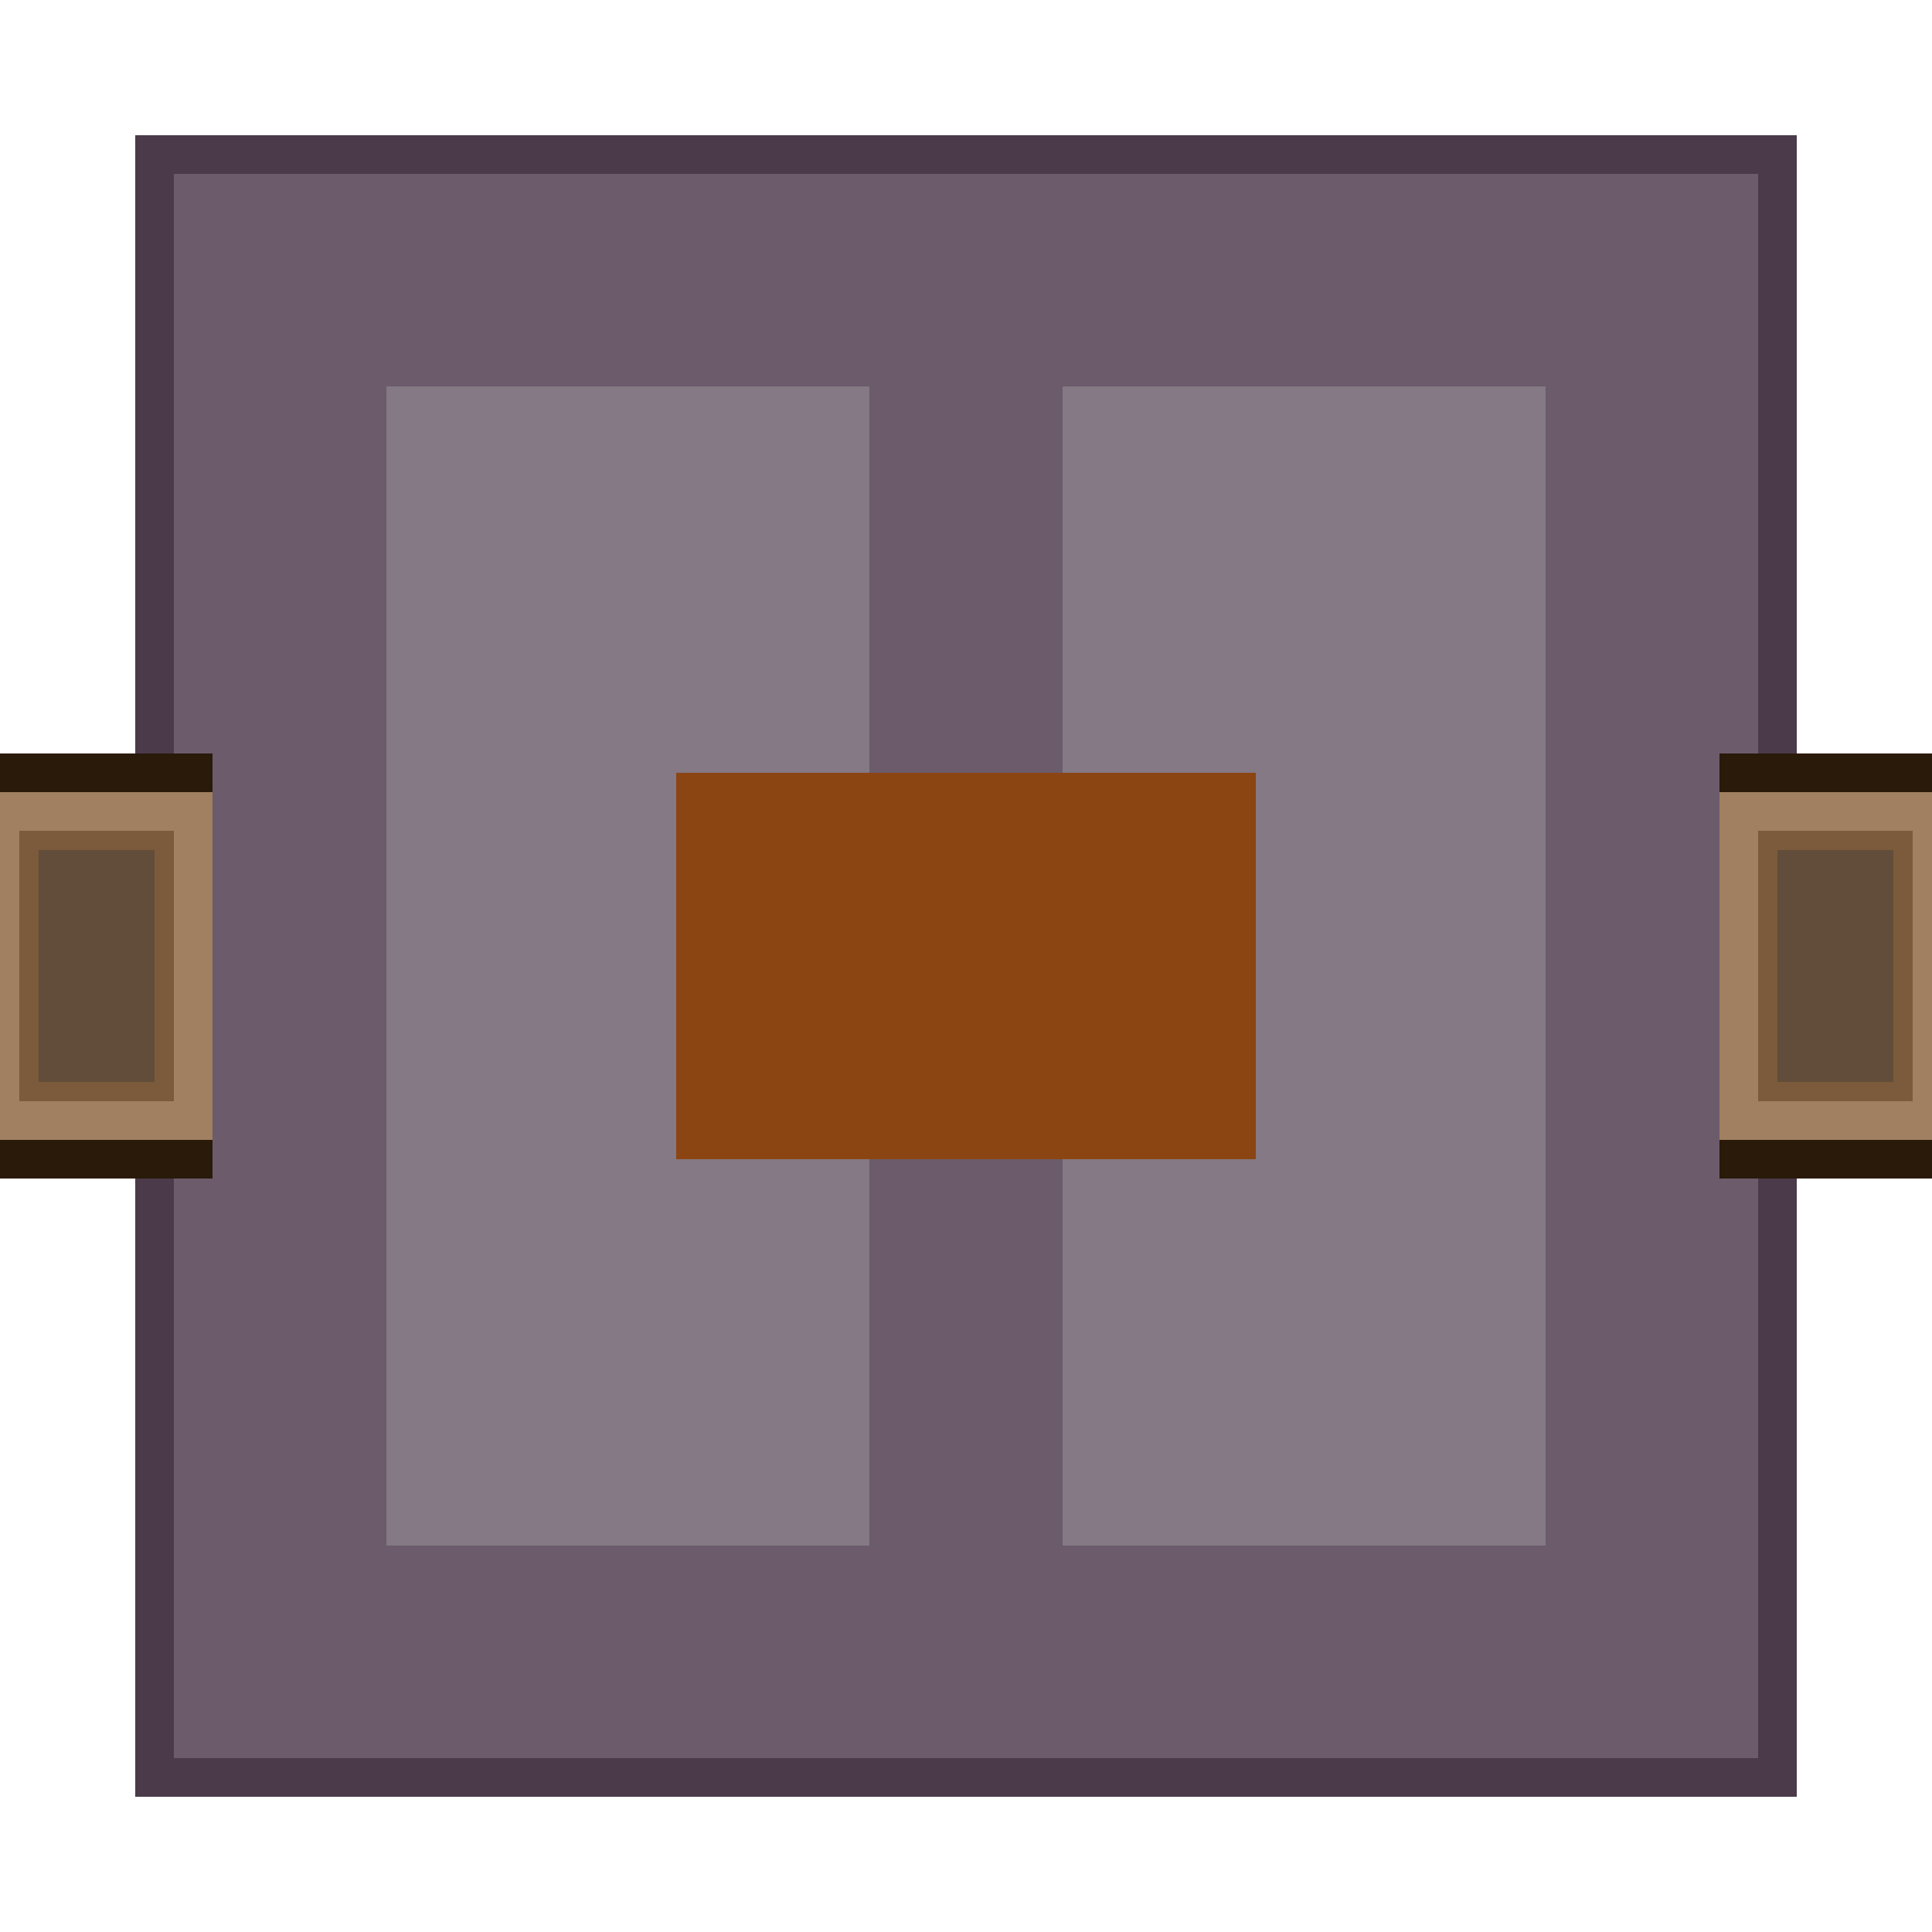
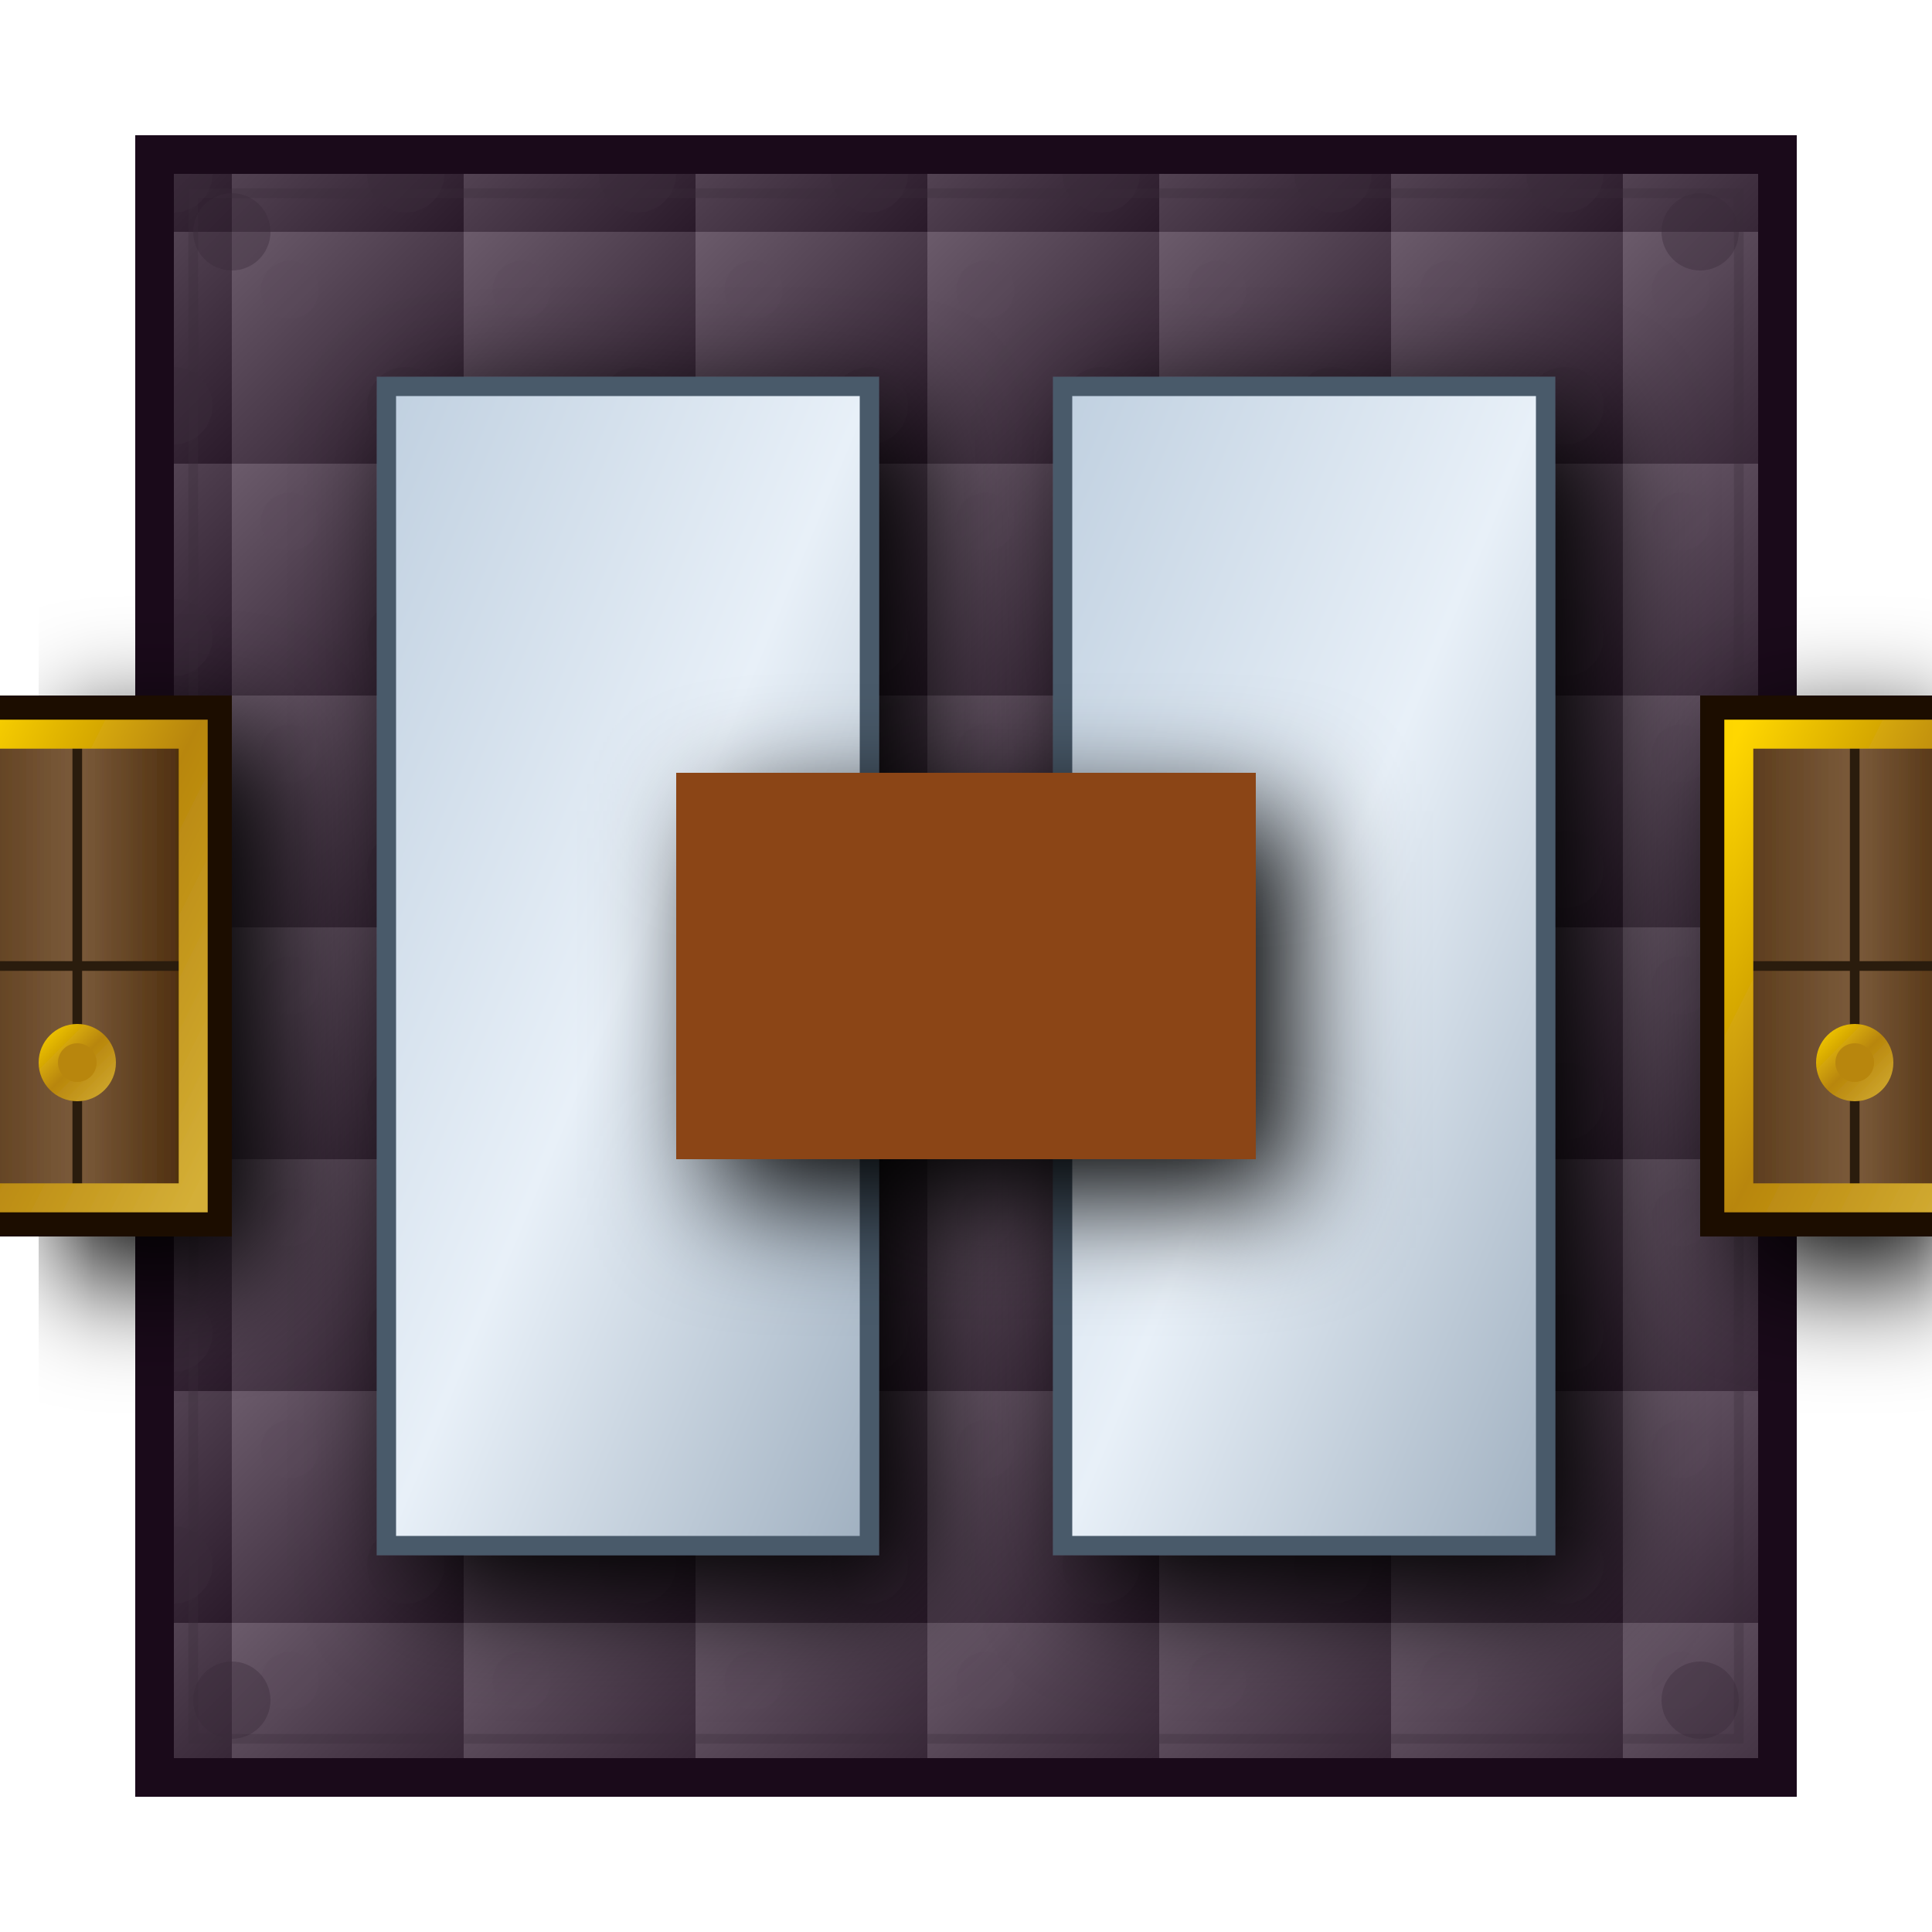
- <svg xmlns="http://www.w3.org/2000/svg" viewBox="0 0 100 100" width="300" height="300">
-   <rect x="8" y="8" width="84" height="84" fill="#6B5B6B" stroke="#4A3A4A" stroke-width="2" />
-   <rect x="90" y="40" width="12" height="20" fill="#3D2B1A" stroke="#2A1A0A" stroke-width="2" />
-   <rect x="90" y="42" width="10" height="16" fill="#7B5B3B" stroke="#A08060" stroke-width="2" />
-   <rect x="92" y="44" width="6" height="12" fill="#5A4A3A" opacity="0.8" />
-   <rect x="-2" y="40" width="12" height="20" fill="#3D2B1A" stroke="#2A1A0A" stroke-width="2" />
-   <rect x="0" y="42" width="10" height="16" fill="#7B5B3B" stroke="#A08060" stroke-width="2" />
-   <rect x="2" y="44" width="6" height="12" fill="#5A4A3A" opacity="0.8" />
-   <rect x="20" y="20" width="25" height="60" fill="#C0C0C0" opacity="0.3" />
-   <rect x="55" y="20" width="25" height="60" fill="#C0C0C0" opacity="0.3" />
-   <rect x="35" y="40" width="30" height="20" fill="#8B4513" />
+ <svg xmlns="http://www.w3.org/2000/svg" viewBox="0 0 100 100" width="400" height="400">
+   <defs>
+     <linearGradient id="floorGrad" x1="0%" y1="0%" x2="100%" y2="100%">
+       <stop offset="0%" style="stop-color:#6B5B6B" />
+       <stop offset="50%" style="stop-color:#4A3A4A" />
+       <stop offset="100%" style="stop-color:#2A1A2A" />
+     </linearGradient>
+     <pattern id="carpetPattern" x="0" y="0" width="12" height="12" patternUnits="userSpaceOnUse">
+       <rect width="12" height="12" fill="url(#floorGrad)" />
+       <circle cx="3" cy="3" r="1.5" fill="#5A4A5A" opacity="0.3" />
+       <circle cx="9" cy="9" r="2" fill="#3A2A3A" opacity="0.4" />
+     </pattern>
+     <linearGradient id="doorWood" x1="0%" y1="0%" x2="100%" y2="0%">
+       <stop offset="0%" style="stop-color:#5A3A1A" />
+       <stop offset="50%" style="stop-color:#7B5B3B" />
+       <stop offset="100%" style="stop-color:#4A2A0A" />
+     </linearGradient>
+     <linearGradient id="goldTrim" x1="0%" y1="0%" x2="100%" y2="100%">
+       <stop offset="0%" style="stop-color:#FFD700" />
+       <stop offset="50%" style="stop-color:#B8860B" />
+       <stop offset="100%" style="stop-color:#D4AF37" />
+     </linearGradient>
+     <linearGradient id="mirrorGrad" x1="0%" y1="0%" x2="100%" y2="100%">
+       <stop offset="0%" style="stop-color:#C0D0E0" />
+       <stop offset="50%" style="stop-color:#E8F0F8" />
+       <stop offset="100%" style="stop-color:#A0B0C0" />
+     </linearGradient>
+     <filter id="softShadow" x="-50%" y="-50%" width="200%" height="200%">
+       <feGaussianBlur in="SourceAlpha" stdDeviation="3" result="blur" />
+       <feOffset in="blur" dx="2" dy="2" result="offsetBlur" />
+       <feComponentTransfer>
+         <feFuncA type="linear" slope="0.4" />
+       </feComponentTransfer>
+       <feMerge>
+         <feMergeNode in="offsetBlur" />
+         <feMergeNode in="SourceGraphic" />
+       </feMerge>
+     </filter>
+   </defs>
+   <rect x="8" y="8" width="84" height="84" fill="url(#carpetPattern)" stroke="#1A0A1A" stroke-width="2" />
+   <rect x="10" y="10" width="80" height="80" fill="none" stroke="#3A2A3A" stroke-width="0.5" opacity="0.3" />
+   <g filter="url(#softShadow)">
+     <rect x="88" y="36" width="16" height="28" fill="#1A0A00" />
+     <rect x="90" y="38" width="12" height="24" fill="url(#doorWood)" />
+     <line x1="90" y1="50" x2="102" y2="50" stroke="#2A1A0A" stroke-width="0.5" />
+     <line x1="96" y1="38" x2="96" y2="62" stroke="#2A1A0A" stroke-width="0.5" />
+     <rect x="90" y="38" width="12" height="24" fill="none" stroke="url(#goldTrim)" stroke-width="1.5" />
+     <circle cx="96" cy="55" r="2" fill="url(#goldTrim)" />
+     <circle cx="96" cy="55" r="1" fill="#B8860B" />
+   </g>
+   <g filter="url(#softShadow)">
+     <rect x="-4" y="36" width="16" height="28" fill="#1A0A00" />
+     <rect x="-2" y="38" width="12" height="24" fill="url(#doorWood)" />
+     <line x1="-2" y1="50" x2="10" y2="50" stroke="#2A1A0A" stroke-width="0.5" />
+     <line x1="4" y1="38" x2="4" y2="62" stroke="#2A1A0A" stroke-width="0.5" />
+     <rect x="-2" y="38" width="12" height="24" fill="none" stroke="url(#goldTrim)" stroke-width="1.5" />
+     <circle cx="4" cy="55" r="2" fill="url(#goldTrim)" />
+     <circle cx="4" cy="55" r="1" fill="#B8860B" />
+   </g>
+   <rect x="20" y="20" width="25" height="60" fill="url(#mirrorGrad)" stroke="#4A5A6B" filter="url(#softShadow)" />
+   <rect x="55" y="20" width="25" height="60" fill="url(#mirrorGrad)" stroke="#4A5A6B" filter="url(#softShadow)" />
+   <rect x="35" y="40" width="30" height="20" fill="#8B4513" filter="url(#softShadow)" />
+   <circle cx="12" cy="12" r="2" fill="#3A2A3A" opacity="0.4" />
+   <circle cx="88" cy="12" r="2" fill="#3A2A3A" opacity="0.4" />
+   <circle cx="12" cy="88" r="2" fill="#3A2A3A" opacity="0.4" />
+   <circle cx="88" cy="88" r="2" fill="#3A2A3A" opacity="0.4" />
</svg>
